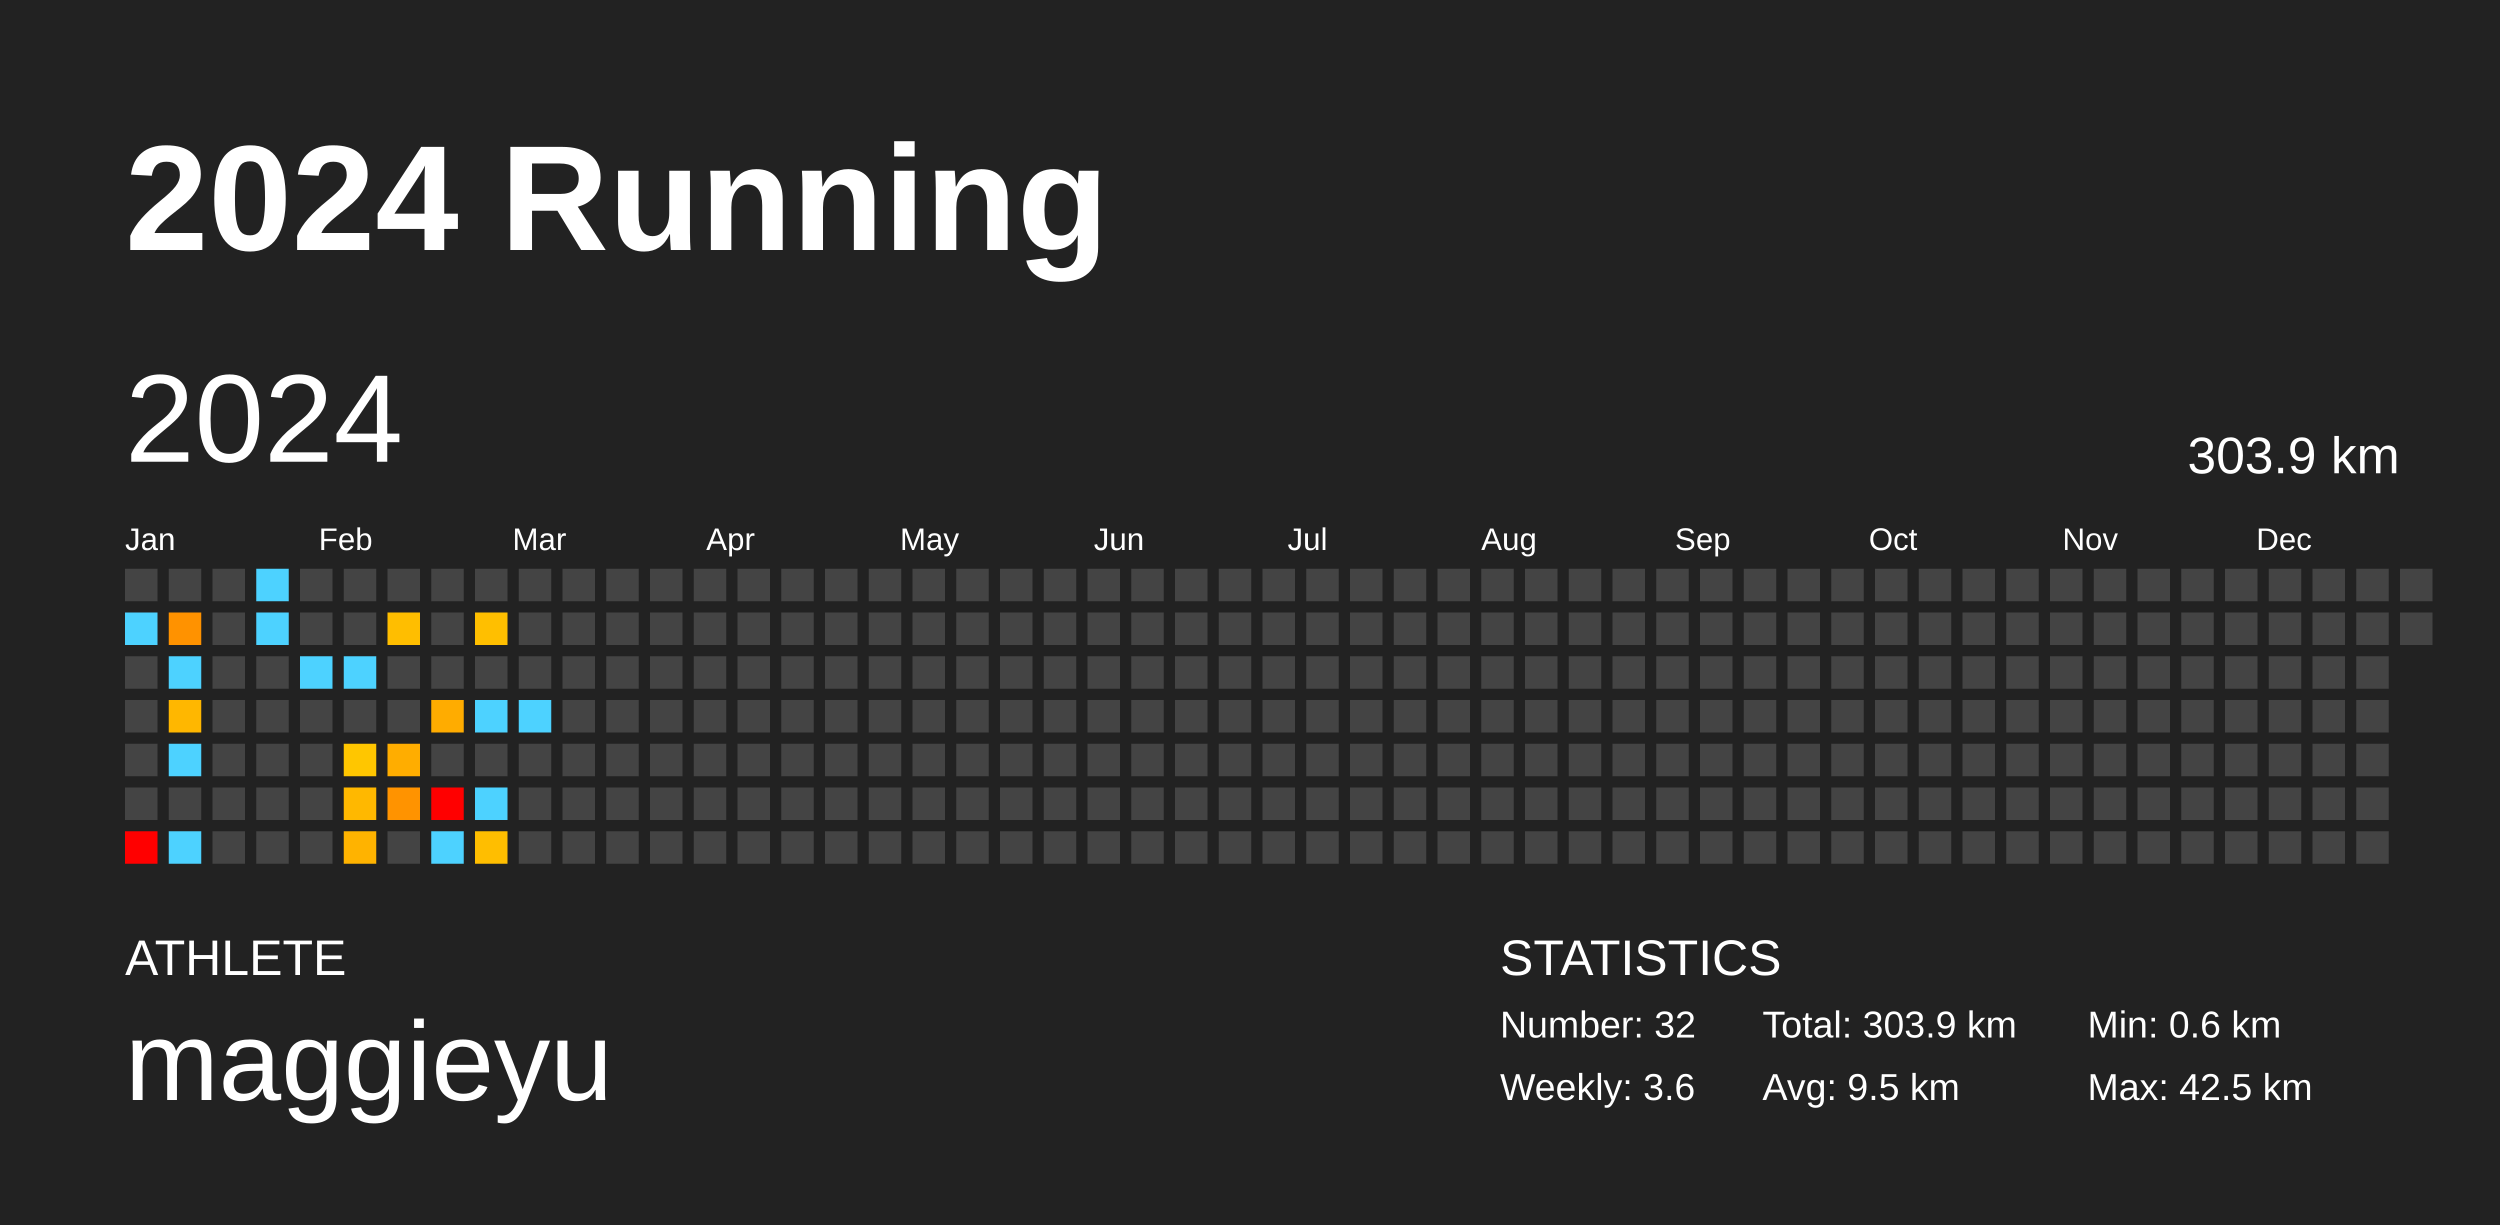
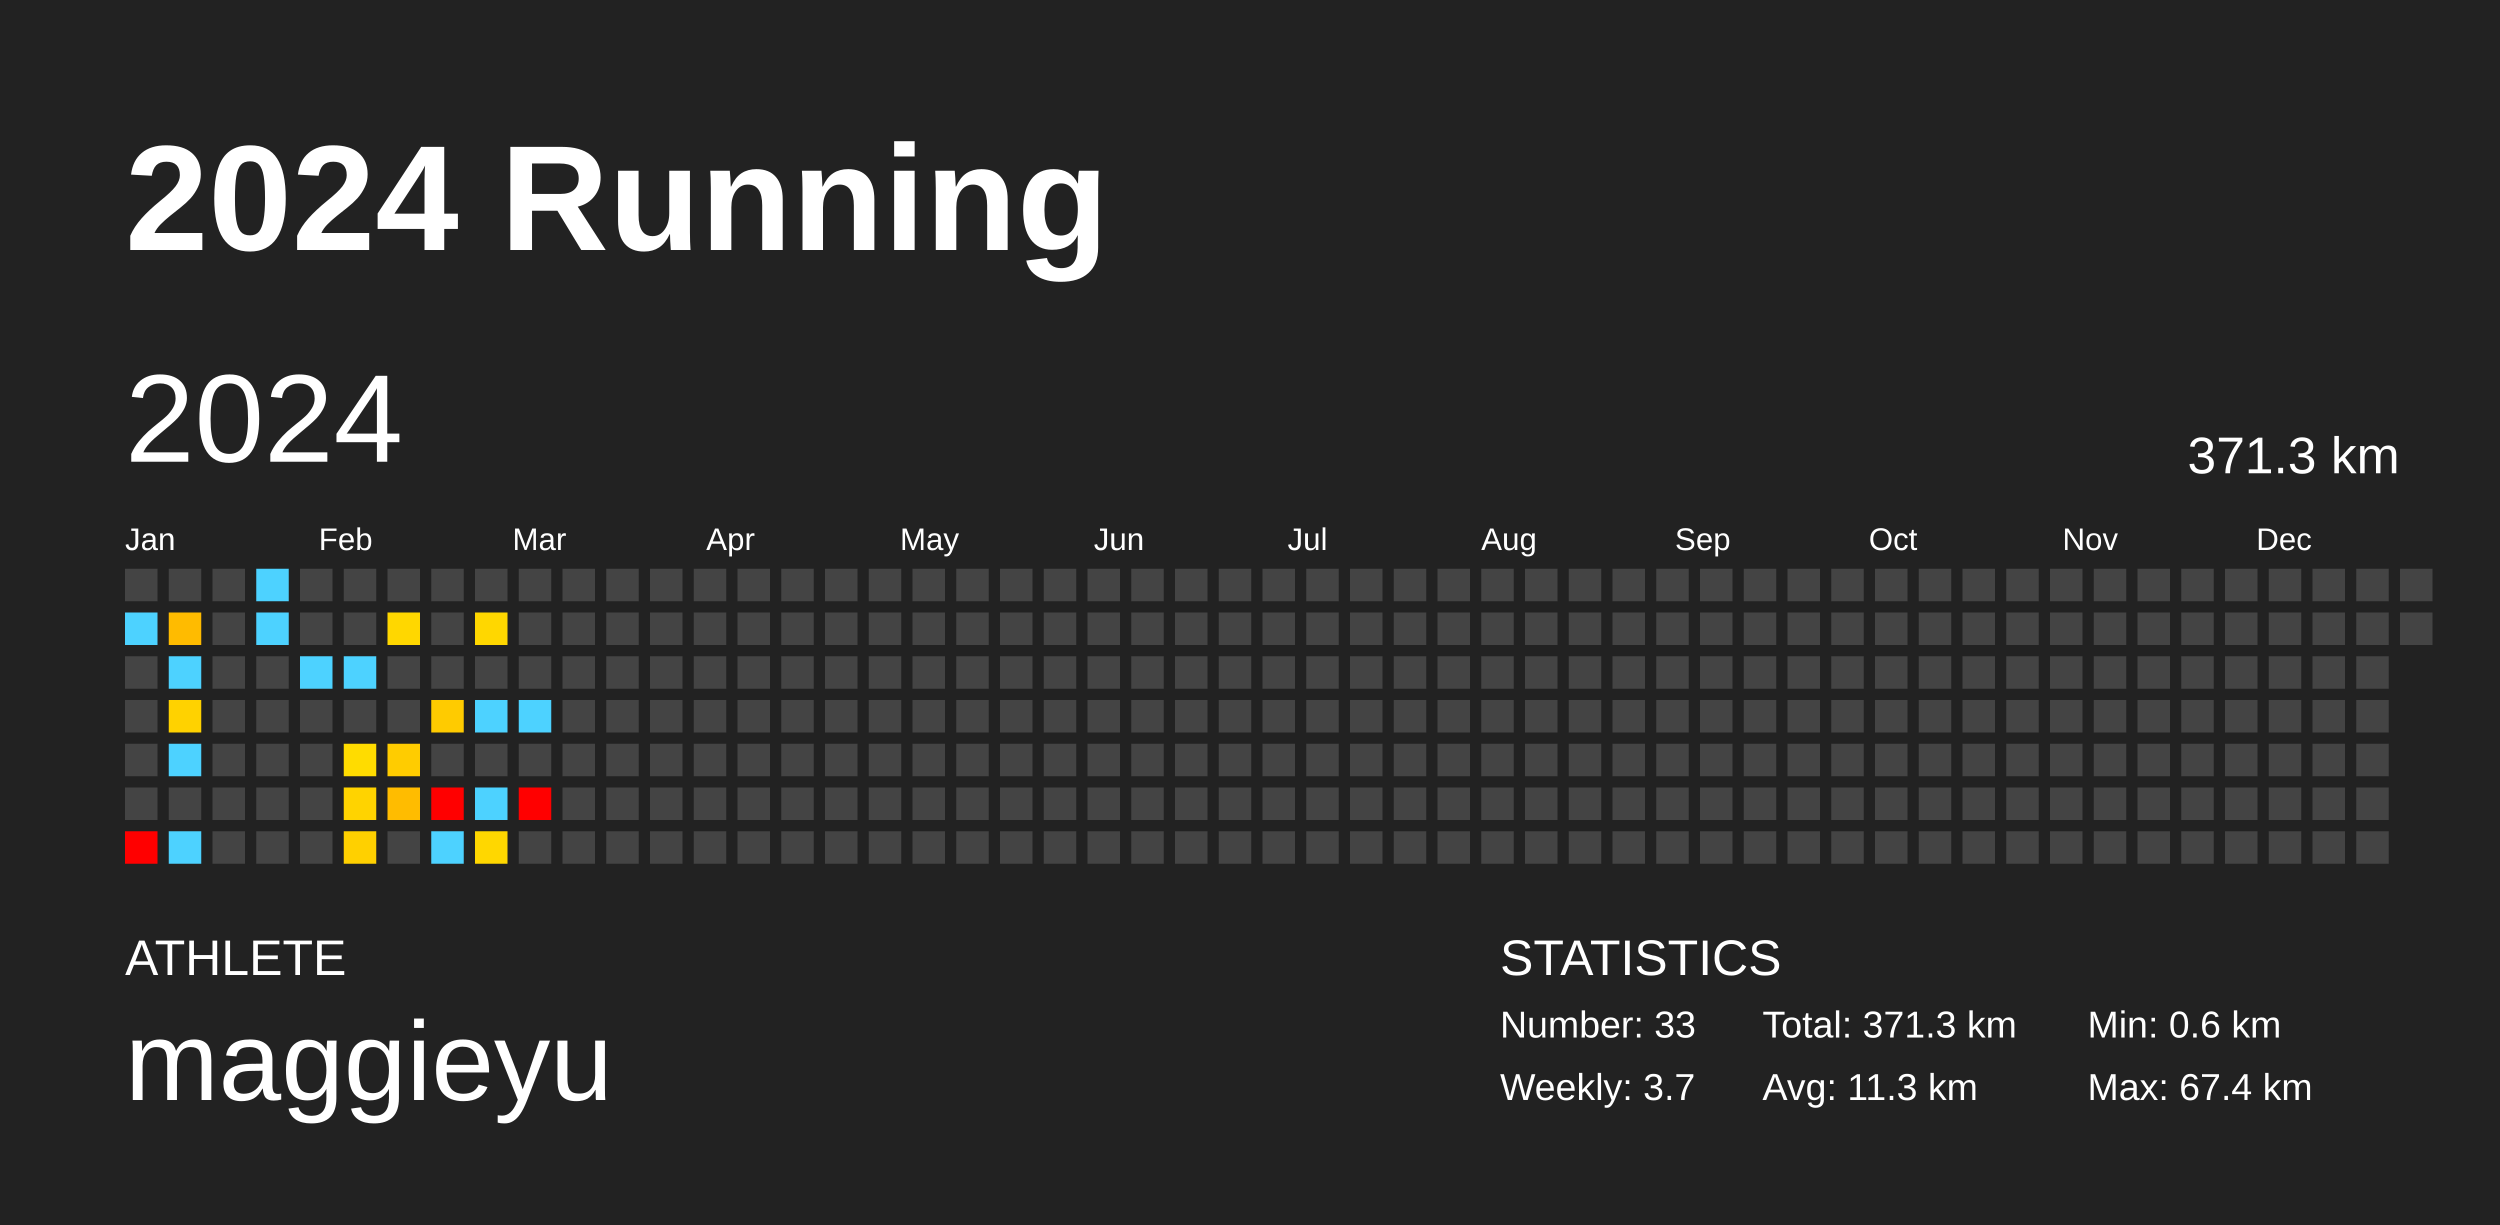
<svg xmlns="http://www.w3.org/2000/svg" baseProfile="full" height="98mm" version="1.1" viewBox="0,0,200,98" width="200mm">
  <defs />
  <rect fill="#222222" height="98" width="200" x="0" y="0" />
  <text fill="#FFFFFF" style="font-size:12px; font-family:Arial; font-weight:bold;" x="10" y="20">2024 Running</text>
  <text fill="#FFFFFF" style="font-size:4px; font-family:Arial" x="10" y="78">ATHLETE</text>
  <text fill="#FFFFFF" style="font-size:9px; font-family:Arial" x="10" y="88">maggieyu</text>
  <text fill="#FFFFFF" style="font-size:4px; font-family:Arial" x="120" y="78">STATISTICS</text>
-   <text fill="#FFFFFF" style="font-size:3px; font-family:Arial" x="120" y="83">Number: 32</text>
-   <text fill="#FFFFFF" style="font-size:3px; font-family:Arial" x="120" y="88">Weekly: 3.6</text>
-   <text fill="#FFFFFF" style="font-size:3px; font-family:Arial" x="141" y="83">Total: 303.9 km</text>
-   <text fill="#FFFFFF" style="font-size:3px; font-family:Arial" x="141" y="88">Avg: 9.5 km</text>
+   <text fill="#FFFFFF" style="font-size:3px; font-family:Arial" x="120" y="83">Number: 33</text>
+   <text fill="#FFFFFF" style="font-size:3px; font-family:Arial" x="120" y="88">Weekly: 3.7</text>
+   <text fill="#FFFFFF" style="font-size:3px; font-family:Arial" x="141" y="83">Total: 371.3 km</text>
+   <text fill="#FFFFFF" style="font-size:3px; font-family:Arial" x="141" y="88">Avg: 11.3 km</text>
  <text fill="#FFFFFF" style="font-size:3px; font-family:Arial" x="167" y="83">Min: 0.6 km</text>
-   <text fill="#FFFFFF" style="font-size:3px; font-family:Arial" x="167" y="88">Max: 42.5 km</text>
+   <text fill="#FFFFFF" style="font-size:3px; font-family:Arial" x="167" y="88">Max: 67.4 km</text>
  <text dominant-baseline="hanging" fill="#FFFFFF" style="font-size:10.0px; font-family:Arial;" x="10" y="30">2024</text>
-   <text dominant-baseline="hanging" fill="#FFFFFF" style="font-size:4.125px; font-family:Arial;" x="175" y="35">303.9 km</text>
+   <text dominant-baseline="hanging" fill="#FFFFFF" style="font-size:4.125px; font-family:Arial;" x="175" y="35">371.3 km</text>
  <text fill="#FFFFFF" style="font-size:2.5px; font-family:Arial" x="10.0" y="44">Jan</text>
  <text fill="#FFFFFF" style="font-size:2.5px; font-family:Arial" x="25.5" y="44">Feb</text>
  <text fill="#FFFFFF" style="font-size:2.5px; font-family:Arial" x="41.0" y="44">Mar</text>
  <text fill="#FFFFFF" style="font-size:2.5px; font-family:Arial" x="56.5" y="44">Apr</text>
  <text fill="#FFFFFF" style="font-size:2.5px; font-family:Arial" x="72.0" y="44">May</text>
  <text fill="#FFFFFF" style="font-size:2.5px; font-family:Arial" x="87.5" y="44">Jun</text>
  <text fill="#FFFFFF" style="font-size:2.5px; font-family:Arial" x="103.0" y="44">Jul</text>
  <text fill="#FFFFFF" style="font-size:2.5px; font-family:Arial" x="118.5" y="44">Aug</text>
  <text fill="#FFFFFF" style="font-size:2.5px; font-family:Arial" x="134.0" y="44">Sep</text>
  <text fill="#FFFFFF" style="font-size:2.5px; font-family:Arial" x="149.5" y="44">Oct</text>
  <text fill="#FFFFFF" style="font-size:2.5px; font-family:Arial" x="165.0" y="44">Nov</text>
  <text fill="#FFFFFF" style="font-size:2.5px; font-family:Arial" x="180.5" y="44">Dec</text>
  <rect fill="#444444" height="2.6" width="2.6" x="10.0" y="45.5" />
  <rect fill="#4dd2ff" height="2.6" width="2.6" x="10.0" y="49.0" />
  <rect fill="#444444" height="2.6" width="2.6" x="10.0" y="52.5" />
  <rect fill="#444444" height="2.6" width="2.6" x="10.0" y="56.0" />
  <rect fill="#444444" height="2.6" width="2.6" x="10.0" y="59.5" />
  <rect fill="#444444" height="2.6" width="2.6" x="10.0" y="63.0" />
  <rect fill="red" height="2.6" width="2.6" x="10.0" y="66.5" />
  <rect fill="#444444" height="2.6" width="2.6" x="13.5" y="45.5" />
-   <rect fill="#ff9200" height="2.6" width="2.6" x="13.5" y="49.0" />
+   <rect fill="#ffbb00" height="2.6" width="2.6" x="13.5" y="49.0" />
  <rect fill="#4dd2ff" height="2.6" width="2.6" x="13.5" y="52.5" />
-   <rect fill="#ffb700" height="2.6" width="2.6" x="13.5" y="56.0" />
+   <rect fill="#ffd200" height="2.6" width="2.6" x="13.5" y="56.0" />
  <rect fill="#4dd2ff" height="2.6" width="2.6" x="13.5" y="59.5" />
  <rect fill="#444444" height="2.6" width="2.6" x="13.5" y="63.0" />
  <rect fill="#4dd2ff" height="2.6" width="2.6" x="13.5" y="66.5" />
  <rect fill="#444444" height="2.6" width="2.6" x="17.0" y="45.5" />
  <rect fill="#444444" height="2.6" width="2.6" x="17.0" y="49.0" />
  <rect fill="#444444" height="2.6" width="2.6" x="17.0" y="52.5" />
  <rect fill="#444444" height="2.6" width="2.6" x="17.0" y="56.0" />
  <rect fill="#444444" height="2.6" width="2.6" x="17.0" y="59.5" />
  <rect fill="#444444" height="2.6" width="2.6" x="17.0" y="63.0" />
  <rect fill="#444444" height="2.6" width="2.6" x="17.0" y="66.5" />
  <rect fill="#4dd2ff" height="2.6" width="2.6" x="20.5" y="45.5" />
  <rect fill="#4dd2ff" height="2.6" width="2.6" x="20.5" y="49.0" />
  <rect fill="#444444" height="2.6" width="2.6" x="20.5" y="52.5" />
  <rect fill="#444444" height="2.6" width="2.6" x="20.5" y="56.0" />
  <rect fill="#444444" height="2.6" width="2.6" x="20.5" y="59.5" />
  <rect fill="#444444" height="2.6" width="2.6" x="20.5" y="63.0" />
  <rect fill="#444444" height="2.6" width="2.6" x="20.5" y="66.5" />
  <rect fill="#444444" height="2.6" width="2.6" x="24.0" y="45.5" />
  <rect fill="#444444" height="2.6" width="2.6" x="24.0" y="49.0" />
  <rect fill="#4dd2ff" height="2.6" width="2.6" x="24.0" y="52.5" />
  <rect fill="#444444" height="2.6" width="2.6" x="24.0" y="56.0" />
  <rect fill="#444444" height="2.6" width="2.6" x="24.0" y="59.5" />
  <rect fill="#444444" height="2.6" width="2.6" x="24.0" y="63.0" />
  <rect fill="#444444" height="2.6" width="2.6" x="24.0" y="66.5" />
  <rect fill="#444444" height="2.6" width="2.6" x="27.5" y="45.5" />
  <rect fill="#444444" height="2.6" width="2.6" x="27.5" y="49.0" />
  <rect fill="#4dd2ff" height="2.6" width="2.6" x="27.5" y="52.5" />
  <rect fill="#444444" height="2.6" width="2.6" x="27.5" y="56.0" />
-   <rect fill="#ffc600" height="2.6" width="2.6" x="27.5" y="59.5" />
-   <rect fill="#ffb800" height="2.6" width="2.6" x="27.5" y="63.0" />
-   <rect fill="#ffb300" height="2.6" width="2.6" x="27.5" y="66.5" />
+   <rect fill="#ffdc00" height="2.6" width="2.6" x="27.5" y="59.5" />
+   <rect fill="#ffd300" height="2.6" width="2.6" x="27.5" y="63.0" />
+   <rect fill="#ffd000" height="2.6" width="2.6" x="27.5" y="66.5" />
  <rect fill="#444444" height="2.6" width="2.6" x="31.0" y="45.5" />
-   <rect fill="#ffbe00" height="2.6" width="2.6" x="31.0" y="49.0" />
+   <rect fill="#ffd700" height="2.6" width="2.6" x="31.0" y="49.0" />
  <rect fill="#444444" height="2.6" width="2.6" x="31.0" y="52.5" />
  <rect fill="#444444" height="2.6" width="2.6" x="31.0" y="56.0" />
-   <rect fill="#ffad00" height="2.6" width="2.6" x="31.0" y="59.5" />
-   <rect fill="#ff9300" height="2.6" width="2.6" x="31.0" y="63.0" />
+   <rect fill="#ffcc00" height="2.6" width="2.6" x="31.0" y="59.5" />
+   <rect fill="#ffbc00" height="2.6" width="2.6" x="31.0" y="63.0" />
  <rect fill="#444444" height="2.6" width="2.6" x="31.0" y="66.5" />
  <rect fill="#444444" height="2.6" width="2.6" x="34.5" y="45.5" />
  <rect fill="#444444" height="2.6" width="2.6" x="34.5" y="49.0" />
  <rect fill="#444444" height="2.6" width="2.6" x="34.5" y="52.5" />
-   <rect fill="#ffac00" height="2.6" width="2.6" x="34.5" y="56.0" />
+   <rect fill="#ffcb00" height="2.6" width="2.6" x="34.5" y="56.0" />
  <rect fill="#444444" height="2.6" width="2.6" x="34.5" y="59.5" />
  <rect fill="red" height="2.6" width="2.6" x="34.5" y="63.0" />
  <rect fill="#4dd2ff" height="2.6" width="2.6" x="34.5" y="66.5" />
  <rect fill="#444444" height="2.6" width="2.6" x="38.0" y="45.5" />
-   <rect fill="#ffbf00" height="2.6" width="2.6" x="38.0" y="49.0" />
+   <rect fill="#ffd700" height="2.6" width="2.6" x="38.0" y="49.0" />
  <rect fill="#444444" height="2.6" width="2.6" x="38.0" y="52.5" />
  <rect fill="#4dd2ff" height="2.6" width="2.6" x="38.0" y="56.0" />
  <rect fill="#444444" height="2.6" width="2.6" x="38.0" y="59.5" />
  <rect fill="#4dd2ff" height="2.6" width="2.6" x="38.0" y="63.0" />
-   <rect fill="#ffbe00" height="2.6" width="2.6" x="38.0" y="66.5" />
+   <rect fill="#ffd700" height="2.6" width="2.6" x="38.0" y="66.5" />
  <rect fill="#444444" height="2.6" width="2.6" x="41.5" y="45.5" />
  <rect fill="#444444" height="2.6" width="2.6" x="41.5" y="49.0" />
  <rect fill="#444444" height="2.6" width="2.6" x="41.5" y="52.5" />
  <rect fill="#4dd2ff" height="2.6" width="2.6" x="41.5" y="56.0" />
  <rect fill="#444444" height="2.6" width="2.6" x="41.5" y="59.5" />
-   <rect fill="#444444" height="2.6" width="2.6" x="41.5" y="63.0" />
+   <rect fill="red" height="2.6" width="2.6" x="41.5" y="63.0" />
  <rect fill="#444444" height="2.6" width="2.6" x="41.5" y="66.5" />
  <rect fill="#444444" height="2.6" width="2.6" x="45.0" y="45.5" />
  <rect fill="#444444" height="2.6" width="2.6" x="45.0" y="49.0" />
  <rect fill="#444444" height="2.6" width="2.6" x="45.0" y="52.5" />
  <rect fill="#444444" height="2.6" width="2.6" x="45.0" y="56.0" />
  <rect fill="#444444" height="2.6" width="2.6" x="45.0" y="59.5" />
  <rect fill="#444444" height="2.6" width="2.6" x="45.0" y="63.0" />
  <rect fill="#444444" height="2.6" width="2.6" x="45.0" y="66.5" />
  <rect fill="#444444" height="2.6" width="2.6" x="48.5" y="45.5" />
  <rect fill="#444444" height="2.6" width="2.6" x="48.5" y="49.0" />
  <rect fill="#444444" height="2.6" width="2.6" x="48.5" y="52.5" />
  <rect fill="#444444" height="2.6" width="2.6" x="48.5" y="56.0" />
  <rect fill="#444444" height="2.6" width="2.6" x="48.5" y="59.5" />
  <rect fill="#444444" height="2.6" width="2.6" x="48.5" y="63.0" />
  <rect fill="#444444" height="2.6" width="2.6" x="48.5" y="66.5" />
  <rect fill="#444444" height="2.6" width="2.6" x="52.0" y="45.5" />
  <rect fill="#444444" height="2.6" width="2.6" x="52.0" y="49.0" />
  <rect fill="#444444" height="2.6" width="2.6" x="52.0" y="52.5" />
  <rect fill="#444444" height="2.6" width="2.6" x="52.0" y="56.0" />
  <rect fill="#444444" height="2.6" width="2.6" x="52.0" y="59.5" />
  <rect fill="#444444" height="2.6" width="2.6" x="52.0" y="63.0" />
  <rect fill="#444444" height="2.6" width="2.6" x="52.0" y="66.5" />
  <rect fill="#444444" height="2.6" width="2.6" x="55.5" y="45.5" />
  <rect fill="#444444" height="2.6" width="2.6" x="55.5" y="49.0" />
  <rect fill="#444444" height="2.6" width="2.6" x="55.5" y="52.5" />
  <rect fill="#444444" height="2.6" width="2.6" x="55.5" y="56.0" />
  <rect fill="#444444" height="2.6" width="2.6" x="55.5" y="59.5" />
  <rect fill="#444444" height="2.6" width="2.6" x="55.5" y="63.0" />
  <rect fill="#444444" height="2.6" width="2.6" x="55.5" y="66.5" />
  <rect fill="#444444" height="2.6" width="2.6" x="59.0" y="45.5" />
  <rect fill="#444444" height="2.6" width="2.6" x="59.0" y="49.0" />
  <rect fill="#444444" height="2.6" width="2.6" x="59.0" y="52.5" />
  <rect fill="#444444" height="2.6" width="2.6" x="59.0" y="56.0" />
  <rect fill="#444444" height="2.6" width="2.6" x="59.0" y="59.5" />
  <rect fill="#444444" height="2.6" width="2.6" x="59.0" y="63.0" />
  <rect fill="#444444" height="2.6" width="2.6" x="59.0" y="66.5" />
  <rect fill="#444444" height="2.6" width="2.6" x="62.5" y="45.5" />
  <rect fill="#444444" height="2.6" width="2.6" x="62.5" y="49.0" />
  <rect fill="#444444" height="2.6" width="2.6" x="62.5" y="52.5" />
  <rect fill="#444444" height="2.6" width="2.6" x="62.5" y="56.0" />
  <rect fill="#444444" height="2.6" width="2.6" x="62.5" y="59.5" />
  <rect fill="#444444" height="2.6" width="2.6" x="62.5" y="63.0" />
  <rect fill="#444444" height="2.6" width="2.6" x="62.5" y="66.5" />
  <rect fill="#444444" height="2.6" width="2.6" x="66.0" y="45.5" />
  <rect fill="#444444" height="2.6" width="2.6" x="66.0" y="49.0" />
  <rect fill="#444444" height="2.6" width="2.6" x="66.0" y="52.5" />
  <rect fill="#444444" height="2.6" width="2.6" x="66.0" y="56.0" />
  <rect fill="#444444" height="2.6" width="2.6" x="66.0" y="59.5" />
  <rect fill="#444444" height="2.6" width="2.6" x="66.0" y="63.0" />
  <rect fill="#444444" height="2.6" width="2.6" x="66.0" y="66.5" />
  <rect fill="#444444" height="2.6" width="2.6" x="69.5" y="45.5" />
  <rect fill="#444444" height="2.6" width="2.6" x="69.5" y="49.0" />
  <rect fill="#444444" height="2.6" width="2.6" x="69.5" y="52.5" />
  <rect fill="#444444" height="2.6" width="2.6" x="69.5" y="56.0" />
  <rect fill="#444444" height="2.6" width="2.6" x="69.5" y="59.5" />
  <rect fill="#444444" height="2.6" width="2.6" x="69.5" y="63.0" />
  <rect fill="#444444" height="2.6" width="2.6" x="69.5" y="66.5" />
  <rect fill="#444444" height="2.6" width="2.6" x="73.0" y="45.5" />
  <rect fill="#444444" height="2.6" width="2.6" x="73.0" y="49.0" />
  <rect fill="#444444" height="2.6" width="2.6" x="73.0" y="52.5" />
  <rect fill="#444444" height="2.6" width="2.6" x="73.0" y="56.0" />
  <rect fill="#444444" height="2.6" width="2.6" x="73.0" y="59.5" />
  <rect fill="#444444" height="2.6" width="2.6" x="73.0" y="63.0" />
  <rect fill="#444444" height="2.6" width="2.6" x="73.0" y="66.5" />
  <rect fill="#444444" height="2.6" width="2.6" x="76.5" y="45.5" />
  <rect fill="#444444" height="2.6" width="2.6" x="76.5" y="49.0" />
  <rect fill="#444444" height="2.6" width="2.6" x="76.5" y="52.5" />
  <rect fill="#444444" height="2.6" width="2.6" x="76.5" y="56.0" />
  <rect fill="#444444" height="2.6" width="2.6" x="76.5" y="59.5" />
  <rect fill="#444444" height="2.6" width="2.6" x="76.5" y="63.0" />
  <rect fill="#444444" height="2.6" width="2.6" x="76.5" y="66.5" />
  <rect fill="#444444" height="2.6" width="2.6" x="80.0" y="45.5" />
  <rect fill="#444444" height="2.6" width="2.6" x="80.0" y="49.0" />
  <rect fill="#444444" height="2.6" width="2.6" x="80.0" y="52.5" />
  <rect fill="#444444" height="2.6" width="2.6" x="80.0" y="56.0" />
  <rect fill="#444444" height="2.6" width="2.6" x="80.0" y="59.5" />
  <rect fill="#444444" height="2.6" width="2.6" x="80.0" y="63.0" />
  <rect fill="#444444" height="2.6" width="2.6" x="80.0" y="66.5" />
  <rect fill="#444444" height="2.6" width="2.6" x="83.5" y="45.5" />
  <rect fill="#444444" height="2.6" width="2.6" x="83.5" y="49.0" />
  <rect fill="#444444" height="2.6" width="2.6" x="83.5" y="52.5" />
  <rect fill="#444444" height="2.6" width="2.6" x="83.5" y="56.0" />
  <rect fill="#444444" height="2.6" width="2.6" x="83.5" y="59.5" />
  <rect fill="#444444" height="2.6" width="2.6" x="83.5" y="63.0" />
  <rect fill="#444444" height="2.6" width="2.6" x="83.5" y="66.5" />
  <rect fill="#444444" height="2.6" width="2.6" x="87.0" y="45.5" />
  <rect fill="#444444" height="2.6" width="2.6" x="87.0" y="49.0" />
  <rect fill="#444444" height="2.6" width="2.6" x="87.0" y="52.5" />
  <rect fill="#444444" height="2.6" width="2.6" x="87.0" y="56.0" />
  <rect fill="#444444" height="2.6" width="2.6" x="87.0" y="59.5" />
  <rect fill="#444444" height="2.6" width="2.6" x="87.0" y="63.0" />
  <rect fill="#444444" height="2.6" width="2.6" x="87.0" y="66.5" />
  <rect fill="#444444" height="2.6" width="2.6" x="90.5" y="45.5" />
  <rect fill="#444444" height="2.6" width="2.6" x="90.5" y="49.0" />
  <rect fill="#444444" height="2.6" width="2.6" x="90.5" y="52.5" />
  <rect fill="#444444" height="2.6" width="2.6" x="90.5" y="56.0" />
  <rect fill="#444444" height="2.6" width="2.6" x="90.5" y="59.5" />
  <rect fill="#444444" height="2.6" width="2.6" x="90.5" y="63.0" />
  <rect fill="#444444" height="2.6" width="2.6" x="90.5" y="66.5" />
  <rect fill="#444444" height="2.6" width="2.6" x="94.0" y="45.5" />
  <rect fill="#444444" height="2.6" width="2.6" x="94.0" y="49.0" />
  <rect fill="#444444" height="2.6" width="2.6" x="94.0" y="52.5" />
  <rect fill="#444444" height="2.6" width="2.6" x="94.0" y="56.0" />
  <rect fill="#444444" height="2.6" width="2.6" x="94.0" y="59.5" />
  <rect fill="#444444" height="2.6" width="2.6" x="94.0" y="63.0" />
  <rect fill="#444444" height="2.6" width="2.6" x="94.0" y="66.5" />
  <rect fill="#444444" height="2.6" width="2.6" x="97.5" y="45.5" />
  <rect fill="#444444" height="2.6" width="2.6" x="97.5" y="49.0" />
  <rect fill="#444444" height="2.6" width="2.6" x="97.5" y="52.5" />
  <rect fill="#444444" height="2.6" width="2.6" x="97.5" y="56.0" />
  <rect fill="#444444" height="2.6" width="2.6" x="97.5" y="59.5" />
  <rect fill="#444444" height="2.6" width="2.6" x="97.5" y="63.0" />
  <rect fill="#444444" height="2.6" width="2.6" x="97.5" y="66.5" />
  <rect fill="#444444" height="2.6" width="2.6" x="101.0" y="45.5" />
  <rect fill="#444444" height="2.6" width="2.6" x="101.0" y="49.0" />
  <rect fill="#444444" height="2.6" width="2.6" x="101.0" y="52.5" />
  <rect fill="#444444" height="2.6" width="2.6" x="101.0" y="56.0" />
  <rect fill="#444444" height="2.6" width="2.6" x="101.0" y="59.5" />
  <rect fill="#444444" height="2.6" width="2.6" x="101.0" y="63.0" />
  <rect fill="#444444" height="2.6" width="2.6" x="101.0" y="66.5" />
  <rect fill="#444444" height="2.6" width="2.6" x="104.5" y="45.5" />
  <rect fill="#444444" height="2.6" width="2.6" x="104.5" y="49.0" />
  <rect fill="#444444" height="2.6" width="2.6" x="104.5" y="52.5" />
  <rect fill="#444444" height="2.6" width="2.6" x="104.5" y="56.0" />
  <rect fill="#444444" height="2.6" width="2.6" x="104.5" y="59.5" />
  <rect fill="#444444" height="2.6" width="2.6" x="104.5" y="63.0" />
  <rect fill="#444444" height="2.6" width="2.6" x="104.5" y="66.5" />
  <rect fill="#444444" height="2.6" width="2.6" x="108.0" y="45.5" />
  <rect fill="#444444" height="2.6" width="2.6" x="108.0" y="49.0" />
  <rect fill="#444444" height="2.6" width="2.6" x="108.0" y="52.5" />
  <rect fill="#444444" height="2.6" width="2.6" x="108.0" y="56.0" />
  <rect fill="#444444" height="2.6" width="2.6" x="108.0" y="59.5" />
  <rect fill="#444444" height="2.6" width="2.6" x="108.0" y="63.0" />
  <rect fill="#444444" height="2.6" width="2.6" x="108.0" y="66.5" />
  <rect fill="#444444" height="2.6" width="2.6" x="111.5" y="45.5" />
  <rect fill="#444444" height="2.6" width="2.6" x="111.5" y="49.0" />
  <rect fill="#444444" height="2.6" width="2.6" x="111.5" y="52.5" />
  <rect fill="#444444" height="2.6" width="2.6" x="111.5" y="56.0" />
  <rect fill="#444444" height="2.6" width="2.6" x="111.5" y="59.5" />
  <rect fill="#444444" height="2.6" width="2.6" x="111.5" y="63.0" />
  <rect fill="#444444" height="2.6" width="2.6" x="111.5" y="66.5" />
  <rect fill="#444444" height="2.6" width="2.6" x="115.0" y="45.5" />
  <rect fill="#444444" height="2.6" width="2.6" x="115.0" y="49.0" />
  <rect fill="#444444" height="2.6" width="2.6" x="115.0" y="52.5" />
  <rect fill="#444444" height="2.6" width="2.6" x="115.0" y="56.0" />
  <rect fill="#444444" height="2.6" width="2.6" x="115.0" y="59.5" />
  <rect fill="#444444" height="2.6" width="2.6" x="115.0" y="63.0" />
  <rect fill="#444444" height="2.6" width="2.6" x="115.0" y="66.5" />
  <rect fill="#444444" height="2.6" width="2.6" x="118.5" y="45.5" />
  <rect fill="#444444" height="2.6" width="2.6" x="118.5" y="49.0" />
  <rect fill="#444444" height="2.6" width="2.6" x="118.5" y="52.5" />
  <rect fill="#444444" height="2.6" width="2.6" x="118.5" y="56.0" />
  <rect fill="#444444" height="2.6" width="2.6" x="118.5" y="59.5" />
  <rect fill="#444444" height="2.6" width="2.6" x="118.5" y="63.0" />
  <rect fill="#444444" height="2.6" width="2.6" x="118.5" y="66.5" />
  <rect fill="#444444" height="2.6" width="2.6" x="122.0" y="45.5" />
  <rect fill="#444444" height="2.6" width="2.6" x="122.0" y="49.0" />
  <rect fill="#444444" height="2.6" width="2.6" x="122.0" y="52.5" />
  <rect fill="#444444" height="2.6" width="2.6" x="122.0" y="56.0" />
  <rect fill="#444444" height="2.6" width="2.6" x="122.0" y="59.5" />
  <rect fill="#444444" height="2.6" width="2.6" x="122.0" y="63.0" />
  <rect fill="#444444" height="2.6" width="2.6" x="122.0" y="66.5" />
  <rect fill="#444444" height="2.6" width="2.6" x="125.5" y="45.5" />
  <rect fill="#444444" height="2.6" width="2.6" x="125.5" y="49.0" />
  <rect fill="#444444" height="2.6" width="2.6" x="125.5" y="52.5" />
  <rect fill="#444444" height="2.6" width="2.6" x="125.5" y="56.0" />
  <rect fill="#444444" height="2.6" width="2.6" x="125.5" y="59.5" />
  <rect fill="#444444" height="2.6" width="2.6" x="125.5" y="63.0" />
  <rect fill="#444444" height="2.6" width="2.6" x="125.5" y="66.5" />
  <rect fill="#444444" height="2.6" width="2.6" x="129.0" y="45.5" />
  <rect fill="#444444" height="2.6" width="2.6" x="129.0" y="49.0" />
  <rect fill="#444444" height="2.6" width="2.6" x="129.0" y="52.5" />
  <rect fill="#444444" height="2.6" width="2.6" x="129.0" y="56.0" />
  <rect fill="#444444" height="2.6" width="2.6" x="129.0" y="59.5" />
  <rect fill="#444444" height="2.6" width="2.6" x="129.0" y="63.0" />
  <rect fill="#444444" height="2.6" width="2.6" x="129.0" y="66.5" />
  <rect fill="#444444" height="2.6" width="2.6" x="132.5" y="45.5" />
  <rect fill="#444444" height="2.6" width="2.6" x="132.5" y="49.0" />
  <rect fill="#444444" height="2.6" width="2.6" x="132.5" y="52.5" />
  <rect fill="#444444" height="2.6" width="2.6" x="132.5" y="56.0" />
  <rect fill="#444444" height="2.6" width="2.6" x="132.5" y="59.5" />
  <rect fill="#444444" height="2.6" width="2.6" x="132.5" y="63.0" />
  <rect fill="#444444" height="2.6" width="2.6" x="132.5" y="66.5" />
  <rect fill="#444444" height="2.6" width="2.6" x="136.0" y="45.5" />
  <rect fill="#444444" height="2.6" width="2.6" x="136.0" y="49.0" />
  <rect fill="#444444" height="2.6" width="2.6" x="136.0" y="52.5" />
  <rect fill="#444444" height="2.6" width="2.6" x="136.0" y="56.0" />
  <rect fill="#444444" height="2.6" width="2.6" x="136.0" y="59.5" />
  <rect fill="#444444" height="2.6" width="2.6" x="136.0" y="63.0" />
  <rect fill="#444444" height="2.6" width="2.6" x="136.0" y="66.5" />
  <rect fill="#444444" height="2.6" width="2.6" x="139.5" y="45.5" />
  <rect fill="#444444" height="2.6" width="2.6" x="139.5" y="49.0" />
  <rect fill="#444444" height="2.6" width="2.6" x="139.5" y="52.5" />
  <rect fill="#444444" height="2.6" width="2.6" x="139.5" y="56.0" />
  <rect fill="#444444" height="2.6" width="2.6" x="139.5" y="59.5" />
  <rect fill="#444444" height="2.6" width="2.6" x="139.5" y="63.0" />
  <rect fill="#444444" height="2.6" width="2.6" x="139.5" y="66.5" />
  <rect fill="#444444" height="2.6" width="2.6" x="143.0" y="45.5" />
  <rect fill="#444444" height="2.6" width="2.6" x="143.0" y="49.0" />
  <rect fill="#444444" height="2.6" width="2.6" x="143.0" y="52.5" />
  <rect fill="#444444" height="2.6" width="2.6" x="143.0" y="56.0" />
  <rect fill="#444444" height="2.6" width="2.6" x="143.0" y="59.5" />
  <rect fill="#444444" height="2.6" width="2.6" x="143.0" y="63.0" />
  <rect fill="#444444" height="2.6" width="2.6" x="143.0" y="66.5" />
  <rect fill="#444444" height="2.6" width="2.6" x="146.5" y="45.5" />
  <rect fill="#444444" height="2.6" width="2.6" x="146.5" y="49.0" />
  <rect fill="#444444" height="2.6" width="2.6" x="146.5" y="52.5" />
  <rect fill="#444444" height="2.6" width="2.6" x="146.5" y="56.0" />
  <rect fill="#444444" height="2.6" width="2.6" x="146.5" y="59.5" />
  <rect fill="#444444" height="2.6" width="2.6" x="146.5" y="63.0" />
  <rect fill="#444444" height="2.6" width="2.6" x="146.5" y="66.5" />
  <rect fill="#444444" height="2.6" width="2.6" x="150.0" y="45.5" />
  <rect fill="#444444" height="2.6" width="2.6" x="150.0" y="49.0" />
  <rect fill="#444444" height="2.6" width="2.6" x="150.0" y="52.5" />
  <rect fill="#444444" height="2.6" width="2.6" x="150.0" y="56.0" />
  <rect fill="#444444" height="2.6" width="2.6" x="150.0" y="59.5" />
  <rect fill="#444444" height="2.6" width="2.6" x="150.0" y="63.0" />
  <rect fill="#444444" height="2.6" width="2.6" x="150.0" y="66.5" />
  <rect fill="#444444" height="2.6" width="2.6" x="153.5" y="45.5" />
  <rect fill="#444444" height="2.6" width="2.6" x="153.5" y="49.0" />
  <rect fill="#444444" height="2.6" width="2.6" x="153.5" y="52.5" />
  <rect fill="#444444" height="2.6" width="2.6" x="153.5" y="56.0" />
  <rect fill="#444444" height="2.6" width="2.6" x="153.5" y="59.5" />
  <rect fill="#444444" height="2.6" width="2.6" x="153.5" y="63.0" />
  <rect fill="#444444" height="2.6" width="2.6" x="153.5" y="66.5" />
  <rect fill="#444444" height="2.6" width="2.6" x="157.0" y="45.5" />
  <rect fill="#444444" height="2.6" width="2.6" x="157.0" y="49.0" />
  <rect fill="#444444" height="2.6" width="2.6" x="157.0" y="52.5" />
  <rect fill="#444444" height="2.6" width="2.6" x="157.0" y="56.0" />
  <rect fill="#444444" height="2.6" width="2.6" x="157.0" y="59.5" />
  <rect fill="#444444" height="2.6" width="2.6" x="157.0" y="63.0" />
  <rect fill="#444444" height="2.6" width="2.6" x="157.0" y="66.5" />
  <rect fill="#444444" height="2.6" width="2.6" x="160.5" y="45.5" />
  <rect fill="#444444" height="2.6" width="2.6" x="160.5" y="49.0" />
  <rect fill="#444444" height="2.6" width="2.6" x="160.5" y="52.5" />
  <rect fill="#444444" height="2.6" width="2.6" x="160.5" y="56.0" />
  <rect fill="#444444" height="2.6" width="2.6" x="160.5" y="59.5" />
  <rect fill="#444444" height="2.6" width="2.6" x="160.5" y="63.0" />
  <rect fill="#444444" height="2.6" width="2.6" x="160.5" y="66.5" />
  <rect fill="#444444" height="2.6" width="2.6" x="164.0" y="45.5" />
  <rect fill="#444444" height="2.6" width="2.6" x="164.0" y="49.0" />
  <rect fill="#444444" height="2.6" width="2.6" x="164.0" y="52.5" />
  <rect fill="#444444" height="2.6" width="2.6" x="164.0" y="56.0" />
  <rect fill="#444444" height="2.6" width="2.6" x="164.0" y="59.5" />
  <rect fill="#444444" height="2.6" width="2.6" x="164.0" y="63.0" />
  <rect fill="#444444" height="2.6" width="2.6" x="164.0" y="66.5" />
  <rect fill="#444444" height="2.6" width="2.6" x="167.5" y="45.5" />
  <rect fill="#444444" height="2.6" width="2.6" x="167.5" y="49.0" />
  <rect fill="#444444" height="2.6" width="2.6" x="167.5" y="52.5" />
  <rect fill="#444444" height="2.6" width="2.6" x="167.5" y="56.0" />
  <rect fill="#444444" height="2.6" width="2.6" x="167.5" y="59.5" />
  <rect fill="#444444" height="2.6" width="2.6" x="167.5" y="63.0" />
  <rect fill="#444444" height="2.6" width="2.6" x="167.5" y="66.5" />
  <rect fill="#444444" height="2.6" width="2.6" x="171.0" y="45.5" />
  <rect fill="#444444" height="2.6" width="2.6" x="171.0" y="49.0" />
  <rect fill="#444444" height="2.6" width="2.6" x="171.0" y="52.5" />
  <rect fill="#444444" height="2.6" width="2.6" x="171.0" y="56.0" />
  <rect fill="#444444" height="2.6" width="2.6" x="171.0" y="59.5" />
  <rect fill="#444444" height="2.6" width="2.6" x="171.0" y="63.0" />
  <rect fill="#444444" height="2.6" width="2.6" x="171.0" y="66.5" />
  <rect fill="#444444" height="2.6" width="2.6" x="174.5" y="45.5" />
  <rect fill="#444444" height="2.6" width="2.6" x="174.5" y="49.0" />
  <rect fill="#444444" height="2.6" width="2.6" x="174.5" y="52.5" />
  <rect fill="#444444" height="2.6" width="2.6" x="174.5" y="56.0" />
  <rect fill="#444444" height="2.6" width="2.6" x="174.5" y="59.5" />
  <rect fill="#444444" height="2.6" width="2.6" x="174.5" y="63.0" />
  <rect fill="#444444" height="2.6" width="2.6" x="174.5" y="66.5" />
  <rect fill="#444444" height="2.6" width="2.6" x="178.0" y="45.5" />
  <rect fill="#444444" height="2.6" width="2.6" x="178.0" y="49.0" />
  <rect fill="#444444" height="2.6" width="2.6" x="178.0" y="52.5" />
  <rect fill="#444444" height="2.6" width="2.6" x="178.0" y="56.0" />
  <rect fill="#444444" height="2.6" width="2.6" x="178.0" y="59.5" />
  <rect fill="#444444" height="2.6" width="2.6" x="178.0" y="63.0" />
  <rect fill="#444444" height="2.6" width="2.6" x="178.0" y="66.5" />
  <rect fill="#444444" height="2.6" width="2.6" x="181.5" y="45.5" />
  <rect fill="#444444" height="2.6" width="2.6" x="181.5" y="49.0" />
  <rect fill="#444444" height="2.6" width="2.6" x="181.5" y="52.5" />
  <rect fill="#444444" height="2.6" width="2.6" x="181.5" y="56.0" />
  <rect fill="#444444" height="2.6" width="2.6" x="181.5" y="59.5" />
  <rect fill="#444444" height="2.6" width="2.6" x="181.5" y="63.0" />
  <rect fill="#444444" height="2.6" width="2.6" x="181.5" y="66.5" />
  <rect fill="#444444" height="2.6" width="2.6" x="185.0" y="45.5" />
  <rect fill="#444444" height="2.6" width="2.6" x="185.0" y="49.0" />
  <rect fill="#444444" height="2.6" width="2.6" x="185.0" y="52.5" />
  <rect fill="#444444" height="2.6" width="2.6" x="185.0" y="56.0" />
  <rect fill="#444444" height="2.6" width="2.6" x="185.0" y="59.5" />
  <rect fill="#444444" height="2.6" width="2.6" x="185.0" y="63.0" />
  <rect fill="#444444" height="2.6" width="2.6" x="185.0" y="66.5" />
  <rect fill="#444444" height="2.6" width="2.6" x="188.5" y="45.5" />
  <rect fill="#444444" height="2.6" width="2.6" x="188.5" y="49.0" />
  <rect fill="#444444" height="2.6" width="2.6" x="188.5" y="52.5" />
  <rect fill="#444444" height="2.6" width="2.6" x="188.5" y="56.0" />
  <rect fill="#444444" height="2.6" width="2.6" x="188.5" y="59.5" />
  <rect fill="#444444" height="2.6" width="2.6" x="188.5" y="63.0" />
  <rect fill="#444444" height="2.6" width="2.6" x="188.5" y="66.5" />
  <rect fill="#444444" height="2.6" width="2.6" x="192.0" y="45.5" />
  <rect fill="#444444" height="2.6" width="2.6" x="192.0" y="49.0" />
</svg>
